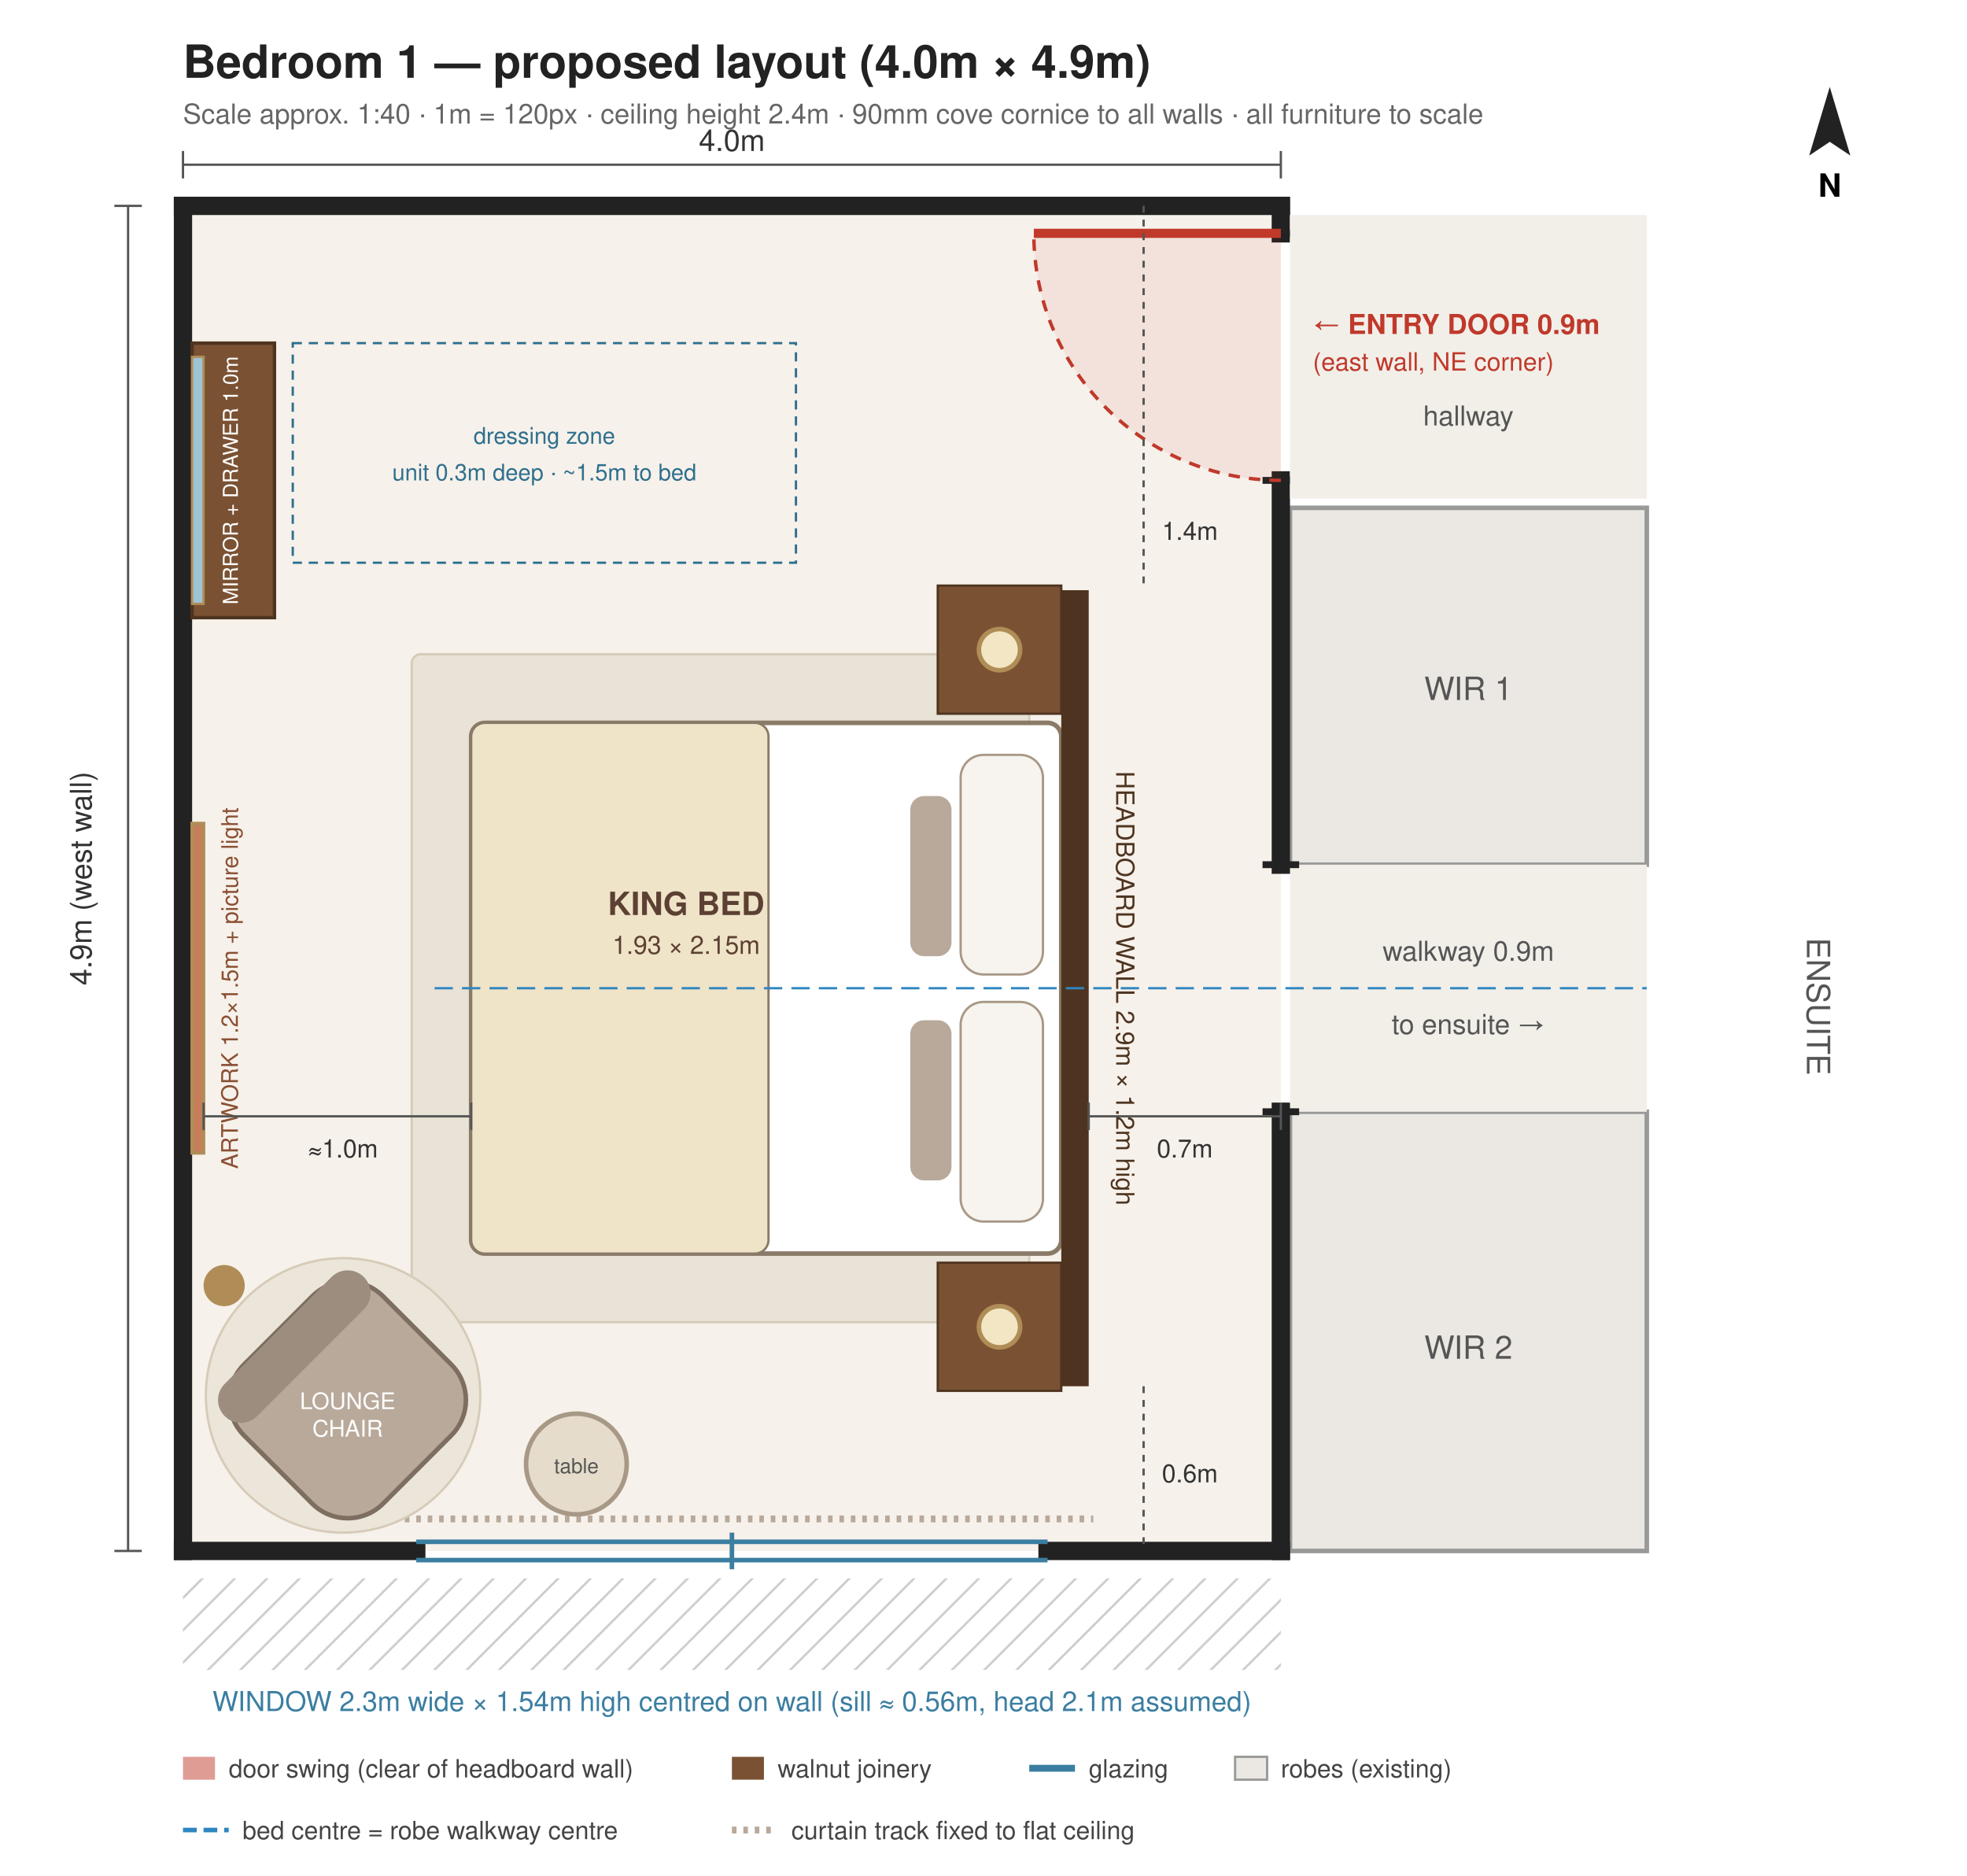
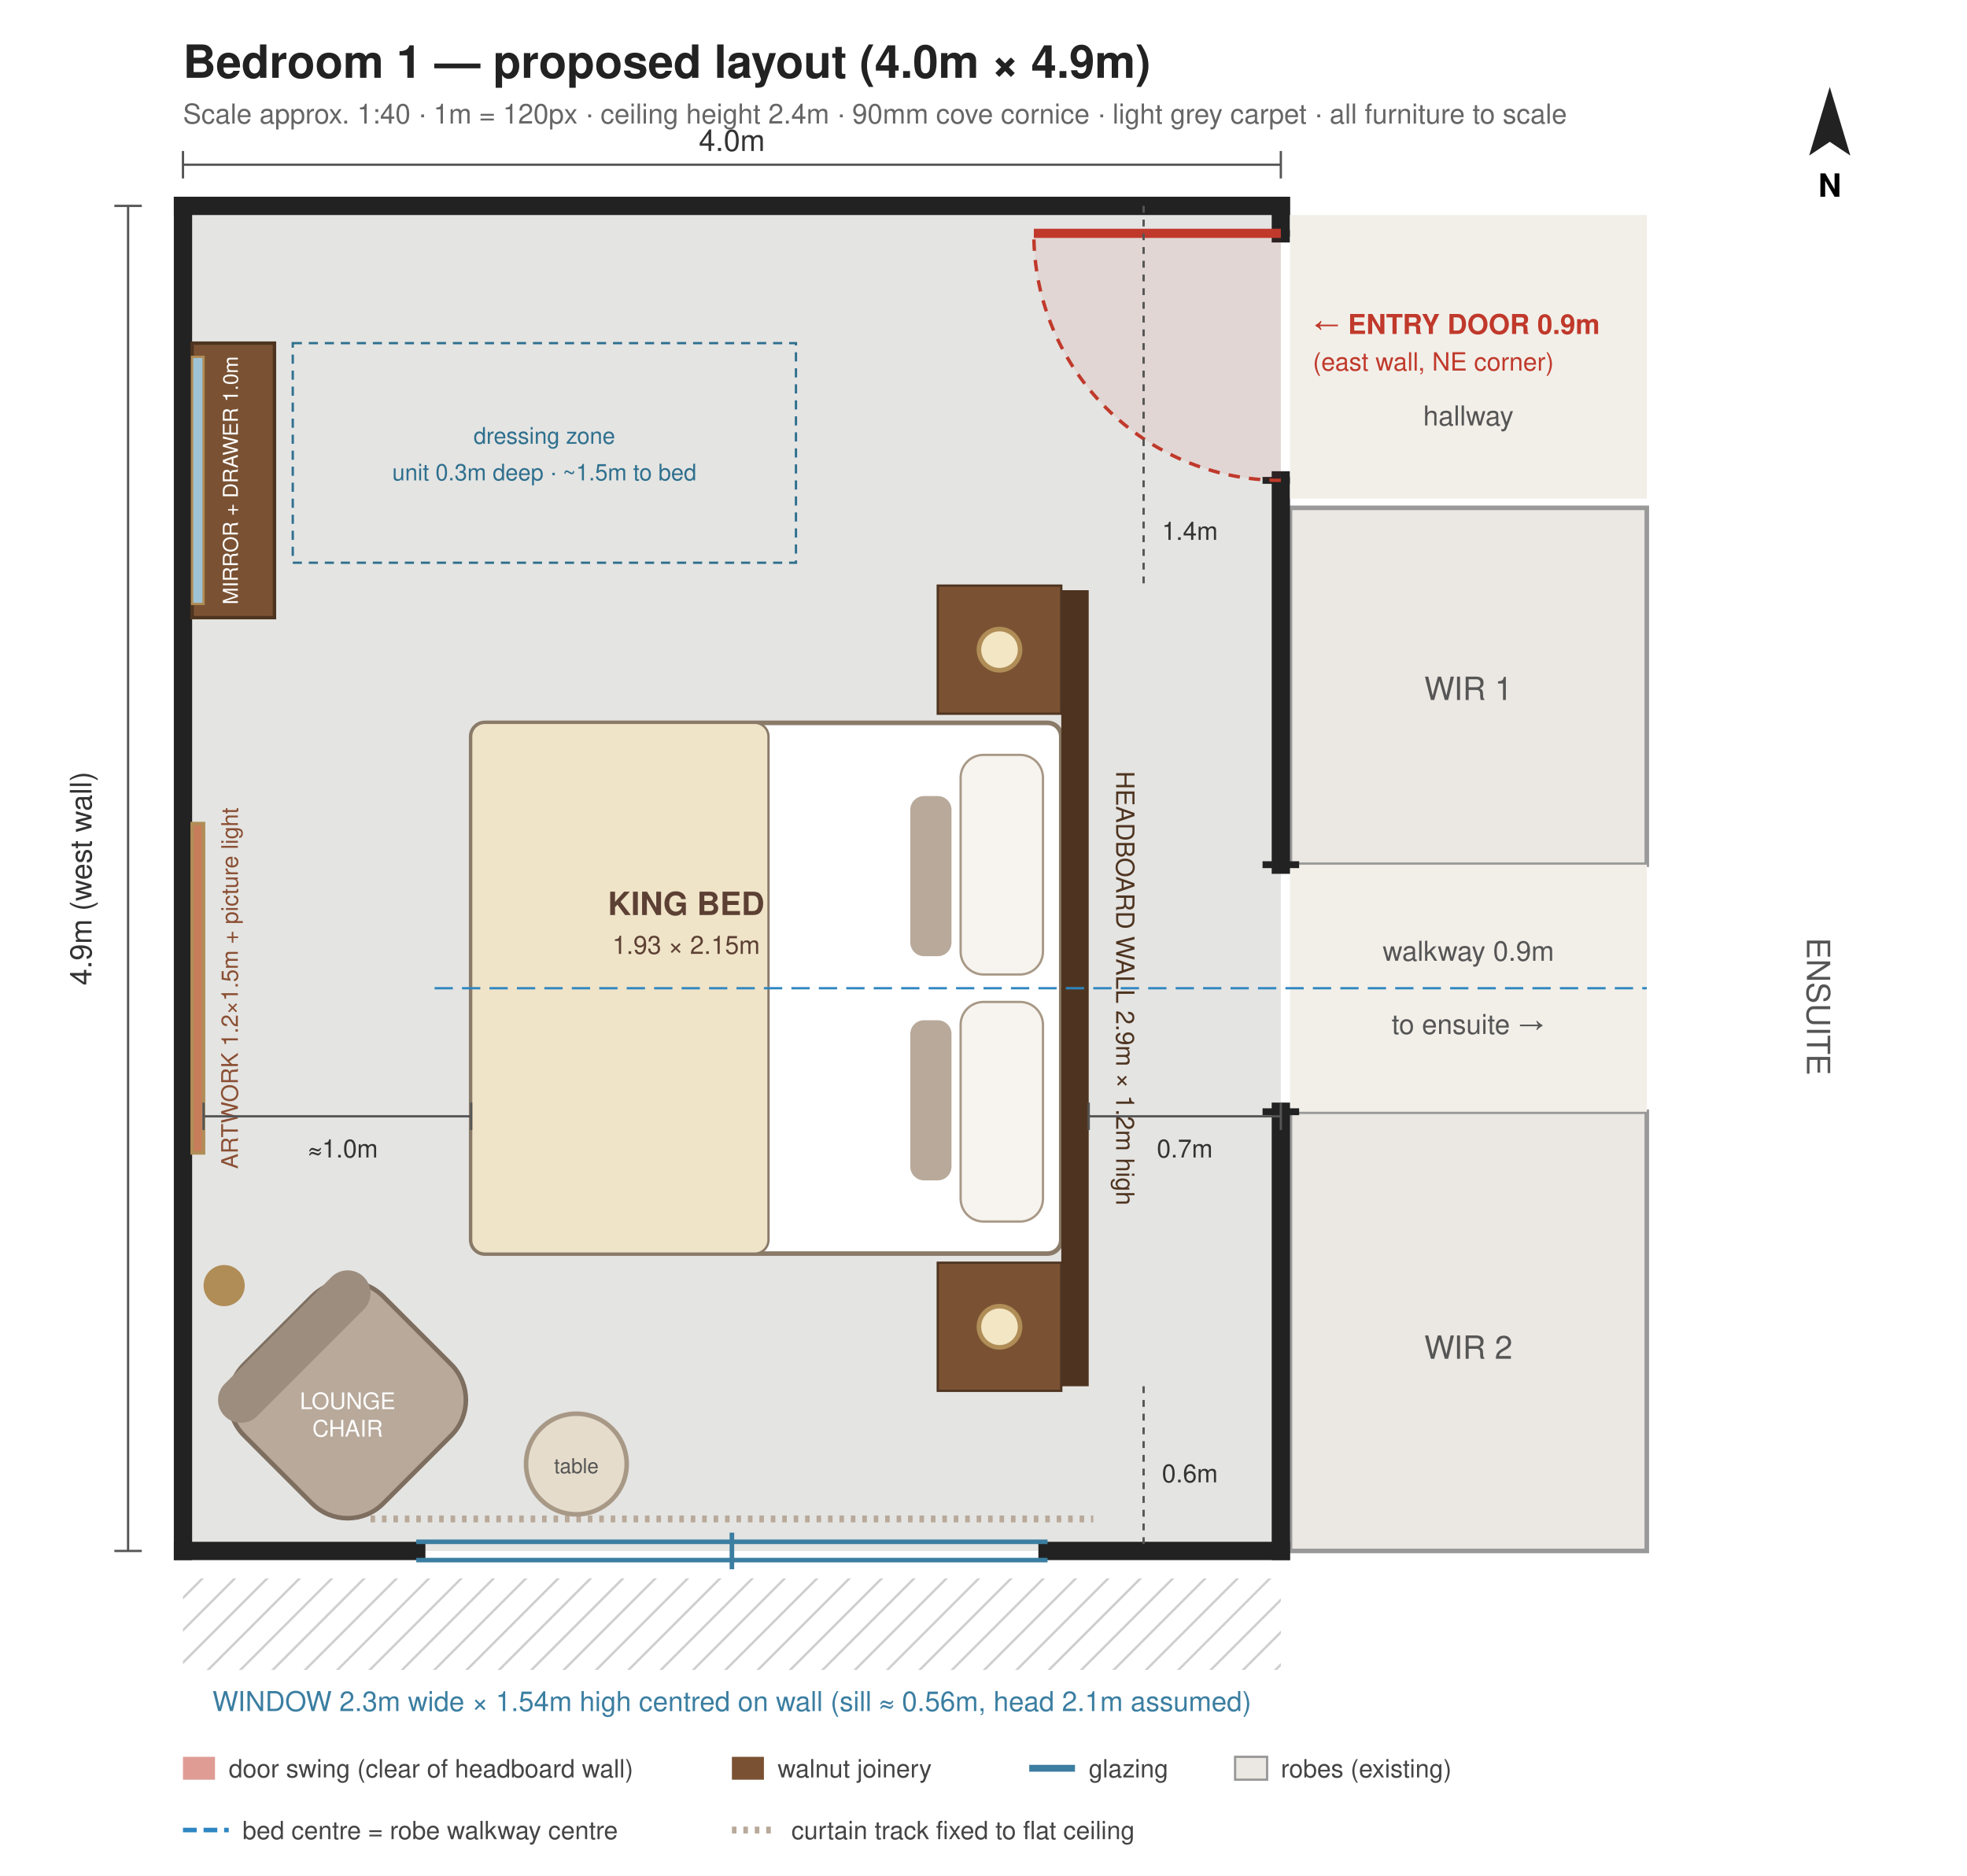
<svg xmlns="http://www.w3.org/2000/svg" width="860" height="820" viewBox="0 0 860 820" font-family="Helvetica, Arial, sans-serif">
  <rect width="860" height="820" fill="#ffffff" />
  <text x="80" y="34" font-size="20" font-weight="bold" fill="#222">Bedroom 1 — proposed layout (4.0m × 4.9m)</text>
-   <text x="80" y="54" font-size="12" fill="#666">Scale approx. 1:40 · 1m = 120px · ceiling height 2.4m · 90mm cove cornice to all walls · all furniture to scale</text>
+   <text x="80" y="54" font-size="12" fill="#666">Scale approx. 1:40 · 1m = 120px · ceiling height 2.4m · 90mm cove cornice · light grey carpet · all furniture to scale</text>
  <g transform="translate(800,60)">
    <polygon points="0,-22 9,8 0,2 -9,8" fill="#222" />
    <text x="0" y="26" font-size="14" font-weight="bold" text-anchor="middle">N</text>
  </g>
-   <rect x="80" y="90" width="480" height="588" fill="#f6f1ea" />
+   <rect x="80" y="90" width="480" height="588" fill="#e4e4e2" />
  <rect x="564" y="222" width="156" height="156" fill="#ebe7e2" stroke="#999" stroke-width="2" />
  <text x="642" y="306" font-size="14" text-anchor="middle" fill="#555">WIR 1</text>
  <rect x="564" y="486" width="156" height="192" fill="#ebe7e2" stroke="#999" stroke-width="2" />
  <text x="642" y="594" font-size="14" text-anchor="middle" fill="#555">WIR 2</text>
  <rect x="564" y="378" width="156" height="108" fill="#f2efe9" />
  <text x="642" y="420" font-size="12" text-anchor="middle" fill="#555">walkway 0.9m</text>
  <text x="642" y="452" font-size="12" text-anchor="middle" fill="#555">to ensuite →</text>
  <text x="790" y="440" font-size="14" text-anchor="middle" fill="#555" transform="rotate(90 790 440)">ENSUITE</text>
  <g stroke="#222" stroke-width="8" stroke-linecap="square" fill="none">
    <line x1="80" y1="90" x2="560" y2="90" />
    <line x1="80" y1="90" x2="80" y2="678" />
    <line x1="80" y1="678" x2="182" y2="678" />
    <line x1="458" y1="678" x2="560" y2="678" />
    <line x1="560" y1="90" x2="560" y2="102" />
    <line x1="560" y1="210" x2="560" y2="378" />
    <line x1="560" y1="486" x2="560" y2="678" />
  </g>
  <g stroke="#222" stroke-width="3">
    <line x1="552" y1="102" x2="568" y2="102" />
    <line x1="552" y1="210" x2="568" y2="210" />
    <line x1="552" y1="378" x2="568" y2="378" />
    <line x1="552" y1="486" x2="568" y2="486" />
  </g>
  <g stroke="#3b7ea1" stroke-width="2">
    <line x1="182" y1="674" x2="458" y2="674" />
    <line x1="182" y1="682" x2="458" y2="682" />
    <line x1="320" y1="670" x2="320" y2="686" />
    <line x1="162" y1="664" x2="478" y2="664" stroke="#b8a99a" stroke-width="3" stroke-dasharray="2,3" />
  </g>
  <rect x="80" y="690" width="480" height="40" fill="url(#hatch)" opacity="0.6" />
  <defs>
    <pattern id="hatch" width="10" height="10" patternUnits="userSpaceOnUse" patternTransform="rotate(45)">
      <line x1="0" y1="0" x2="0" y2="10" stroke="#aaa" stroke-width="2" />
    </pattern>
  </defs>
  <text x="320" y="748" font-size="12" text-anchor="middle" fill="#3b7ea1">WINDOW 2.3m wide × 1.54m high centred on wall (sill ≈ 0.56m, head 2.1m assumed)</text>
  <path d="M560,210 A108,108 0 0,1 452,102" fill="none" stroke="#c0392b" stroke-width="1.5" stroke-dasharray="5,4" />
  <line x1="560" y1="102" x2="452" y2="102" stroke="#c0392b" stroke-width="4" />
  <path d="M560,102 L560,210 A108,108 0 0,1 452,102 Z" fill="#c0392b" opacity="0.08" />
  <rect x="564" y="94" width="156" height="124" fill="#f2efe9" />
  <text x="642" y="186" font-size="12" text-anchor="middle" fill="#555">hallway</text>
  <text x="574" y="146" font-size="12" fill="#c0392b" font-weight="bold">← ENTRY DOOR 0.9m</text>
  <text x="574" y="162" font-size="11" fill="#c0392b">(east wall, NE corner)</text>
  <rect x="84" y="150" width="36" height="120" fill="#7a5233" stroke="#4e3420" stroke-width="1.5" />
  <rect x="84" y="156" width="5" height="108" fill="#9fc3d6" stroke="#b08d57" stroke-width="1" />
  <text x="104" y="210" font-size="9" fill="#fff" text-anchor="middle" transform="rotate(-90 104 210)">MIRROR + DRAWER 1.0m</text>
  <rect x="128" y="150" width="220" height="96" fill="none" stroke="#2e6f8e" stroke-width="1" stroke-dasharray="4,3" />
  <text x="238" y="194" font-size="10" fill="#2e6f8e" text-anchor="middle">dressing zone</text>
  <text x="238" y="210" font-size="10" fill="#2e6f8e" text-anchor="middle">unit 0.3m deep · ~1.5m to bed</text>
  <rect x="84" y="360" width="5" height="144" fill="#c77d5a" stroke="#b08d57" stroke-width="1.5" />
  <text x="104" y="432" font-size="10" fill="#8a4f33" text-anchor="middle" transform="rotate(-90 104 432)">ARTWORK 1.2×1.5m + picture light</text>
-   <rect x="180" y="286" width="270" height="292" rx="4" fill="#e9e2d6" stroke="#d6cbb8" stroke-width="1" />
  <rect x="206" y="316" width="258" height="232" rx="6" fill="#ffffff" stroke="#8a7a68" stroke-width="2" />
  <rect x="206" y="316" width="130" height="232" rx="6" fill="#efe3c8" stroke="#8a7a68" stroke-width="1" />
  <rect x="420" y="330" width="36" height="96" rx="10" fill="#f7f4ef" stroke="#a89886" />
  <rect x="420" y="438" width="36" height="96" rx="10" fill="#f7f4ef" stroke="#a89886" />
  <rect x="398" y="348" width="18" height="70" rx="6" fill="#b8a99a" />
  <rect x="398" y="446" width="18" height="70" rx="6" fill="#b8a99a" />
  <text x="300" y="400" font-size="14" text-anchor="middle" fill="#5c4033" font-weight="bold">KING BED</text>
  <text x="300" y="417" font-size="11" text-anchor="middle" fill="#5c4033">1.93 × 2.15m</text>
  <rect x="410" y="256" width="54" height="56" fill="#7a5233" stroke="#4e3420" />
  <rect x="410" y="552" width="54" height="56" fill="#7a5233" stroke="#4e3420" />
  <circle cx="437" cy="284" r="9" fill="#f3e6c4" stroke="#b08d57" stroke-width="2" />
  <circle cx="437" cy="580" r="9" fill="#f3e6c4" stroke="#b08d57" stroke-width="2" />
  <rect x="464" y="258" width="12" height="348" fill="#4e3420" />
  <text x="488" y="432" font-size="11" fill="#4e3420" text-anchor="middle" transform="rotate(90 488 432)">HEADBOARD WALL 2.9m × 1.2m high</text>
-   <circle cx="150" cy="610" r="60" fill="#ece5da" stroke="#d6cbb8" />
  <g transform="translate(152 612) rotate(-45)">
    <rect x="-43" y="-43" width="86" height="86" rx="22" fill="#b8a99a" stroke="#7d6e60" stroke-width="2" />
    <rect x="-43" y="-43" width="86" height="20" rx="10" fill="#9c8d7e" />
  </g>
  <circle cx="252" cy="640" r="22" fill="#e6dccb" stroke="#a89886" stroke-width="2" />
  <circle cx="98" cy="562" r="9" fill="#b08d57" />
  <text x="152" y="616" font-size="10" text-anchor="middle" fill="#fff">LOUNGE</text>
  <text x="152" y="628" font-size="10" text-anchor="middle" fill="#fff">CHAIR</text>
  <text x="252" y="644" font-size="9" text-anchor="middle" fill="#555">table</text>
  <g stroke="#555" stroke-width="1" fill="none">
    <line x1="80" y1="72" x2="560" y2="72" />
    <line x1="80" y1="66" x2="80" y2="78" />
    <line x1="560" y1="66" x2="560" y2="78" />
    <line x1="56" y1="90" x2="56" y2="678" />
    <line x1="50" y1="90" x2="62" y2="90" />
    <line x1="50" y1="678" x2="62" y2="678" />
    <line x1="89" y1="488" x2="206" y2="488" />
    <line x1="89" y1="482" x2="89" y2="494" />
    <line x1="206" y1="482" x2="206" y2="494" />
    <line x1="476" y1="488" x2="560" y2="488" />
    <line x1="476" y1="482" x2="476" y2="494" />
    <line x1="560" y1="482" x2="560" y2="494" />
    <line x1="500" y1="90" x2="500" y2="258" stroke-dasharray="3,3" />
    <line x1="500" y1="606" x2="500" y2="678" stroke-dasharray="3,3" />
    <line x1="190" y1="432" x2="720" y2="432" stroke="#2e86c1" stroke-dasharray="8,4" />
  </g>
  <text x="320" y="66" font-size="13" text-anchor="middle" fill="#333">4.0m</text>
  <text x="40" y="384" font-size="13" text-anchor="middle" fill="#333" transform="rotate(-90 40 384)">4.9m (west wall)</text>
  <text x="150" y="506" font-size="11" text-anchor="middle" fill="#333">≈1.0m</text>
  <text x="518" y="506" font-size="11" text-anchor="middle" fill="#333">0.7m</text>
  <text x="508" y="236" font-size="11" fill="#333">1.4m</text>
  <text x="508" y="648" font-size="11" fill="#333">0.6m</text>
  <g font-size="11" fill="#444">
    <rect x="80" y="768" width="14" height="10" fill="#c0392b" opacity="0.5" />
    <text x="100" y="777">door swing (clear of headboard wall)</text>
    <rect x="320" y="768" width="14" height="10" fill="#7a5233" />
    <text x="340" y="777">walnut joinery</text>
    <line x1="450" y1="773" x2="470" y2="773" stroke="#3b7ea1" stroke-width="3" />
    <text x="476" y="777">glazing</text>
    <rect x="540" y="768" width="14" height="10" fill="#ebe7e2" stroke="#999" />
    <text x="560" y="777">robes (existing)</text>
    <line x1="320" y1="800" x2="340" y2="800" stroke="#b8a99a" stroke-width="3" stroke-dasharray="2,3" />
    <text x="346" y="804">curtain track fixed to flat ceiling</text>
    <line x1="80" y1="800" x2="100" y2="800" stroke="#2e86c1" stroke-dasharray="6,3" stroke-width="2" />
    <text x="106" y="804">bed centre = robe walkway centre</text>
  </g>
</svg>
